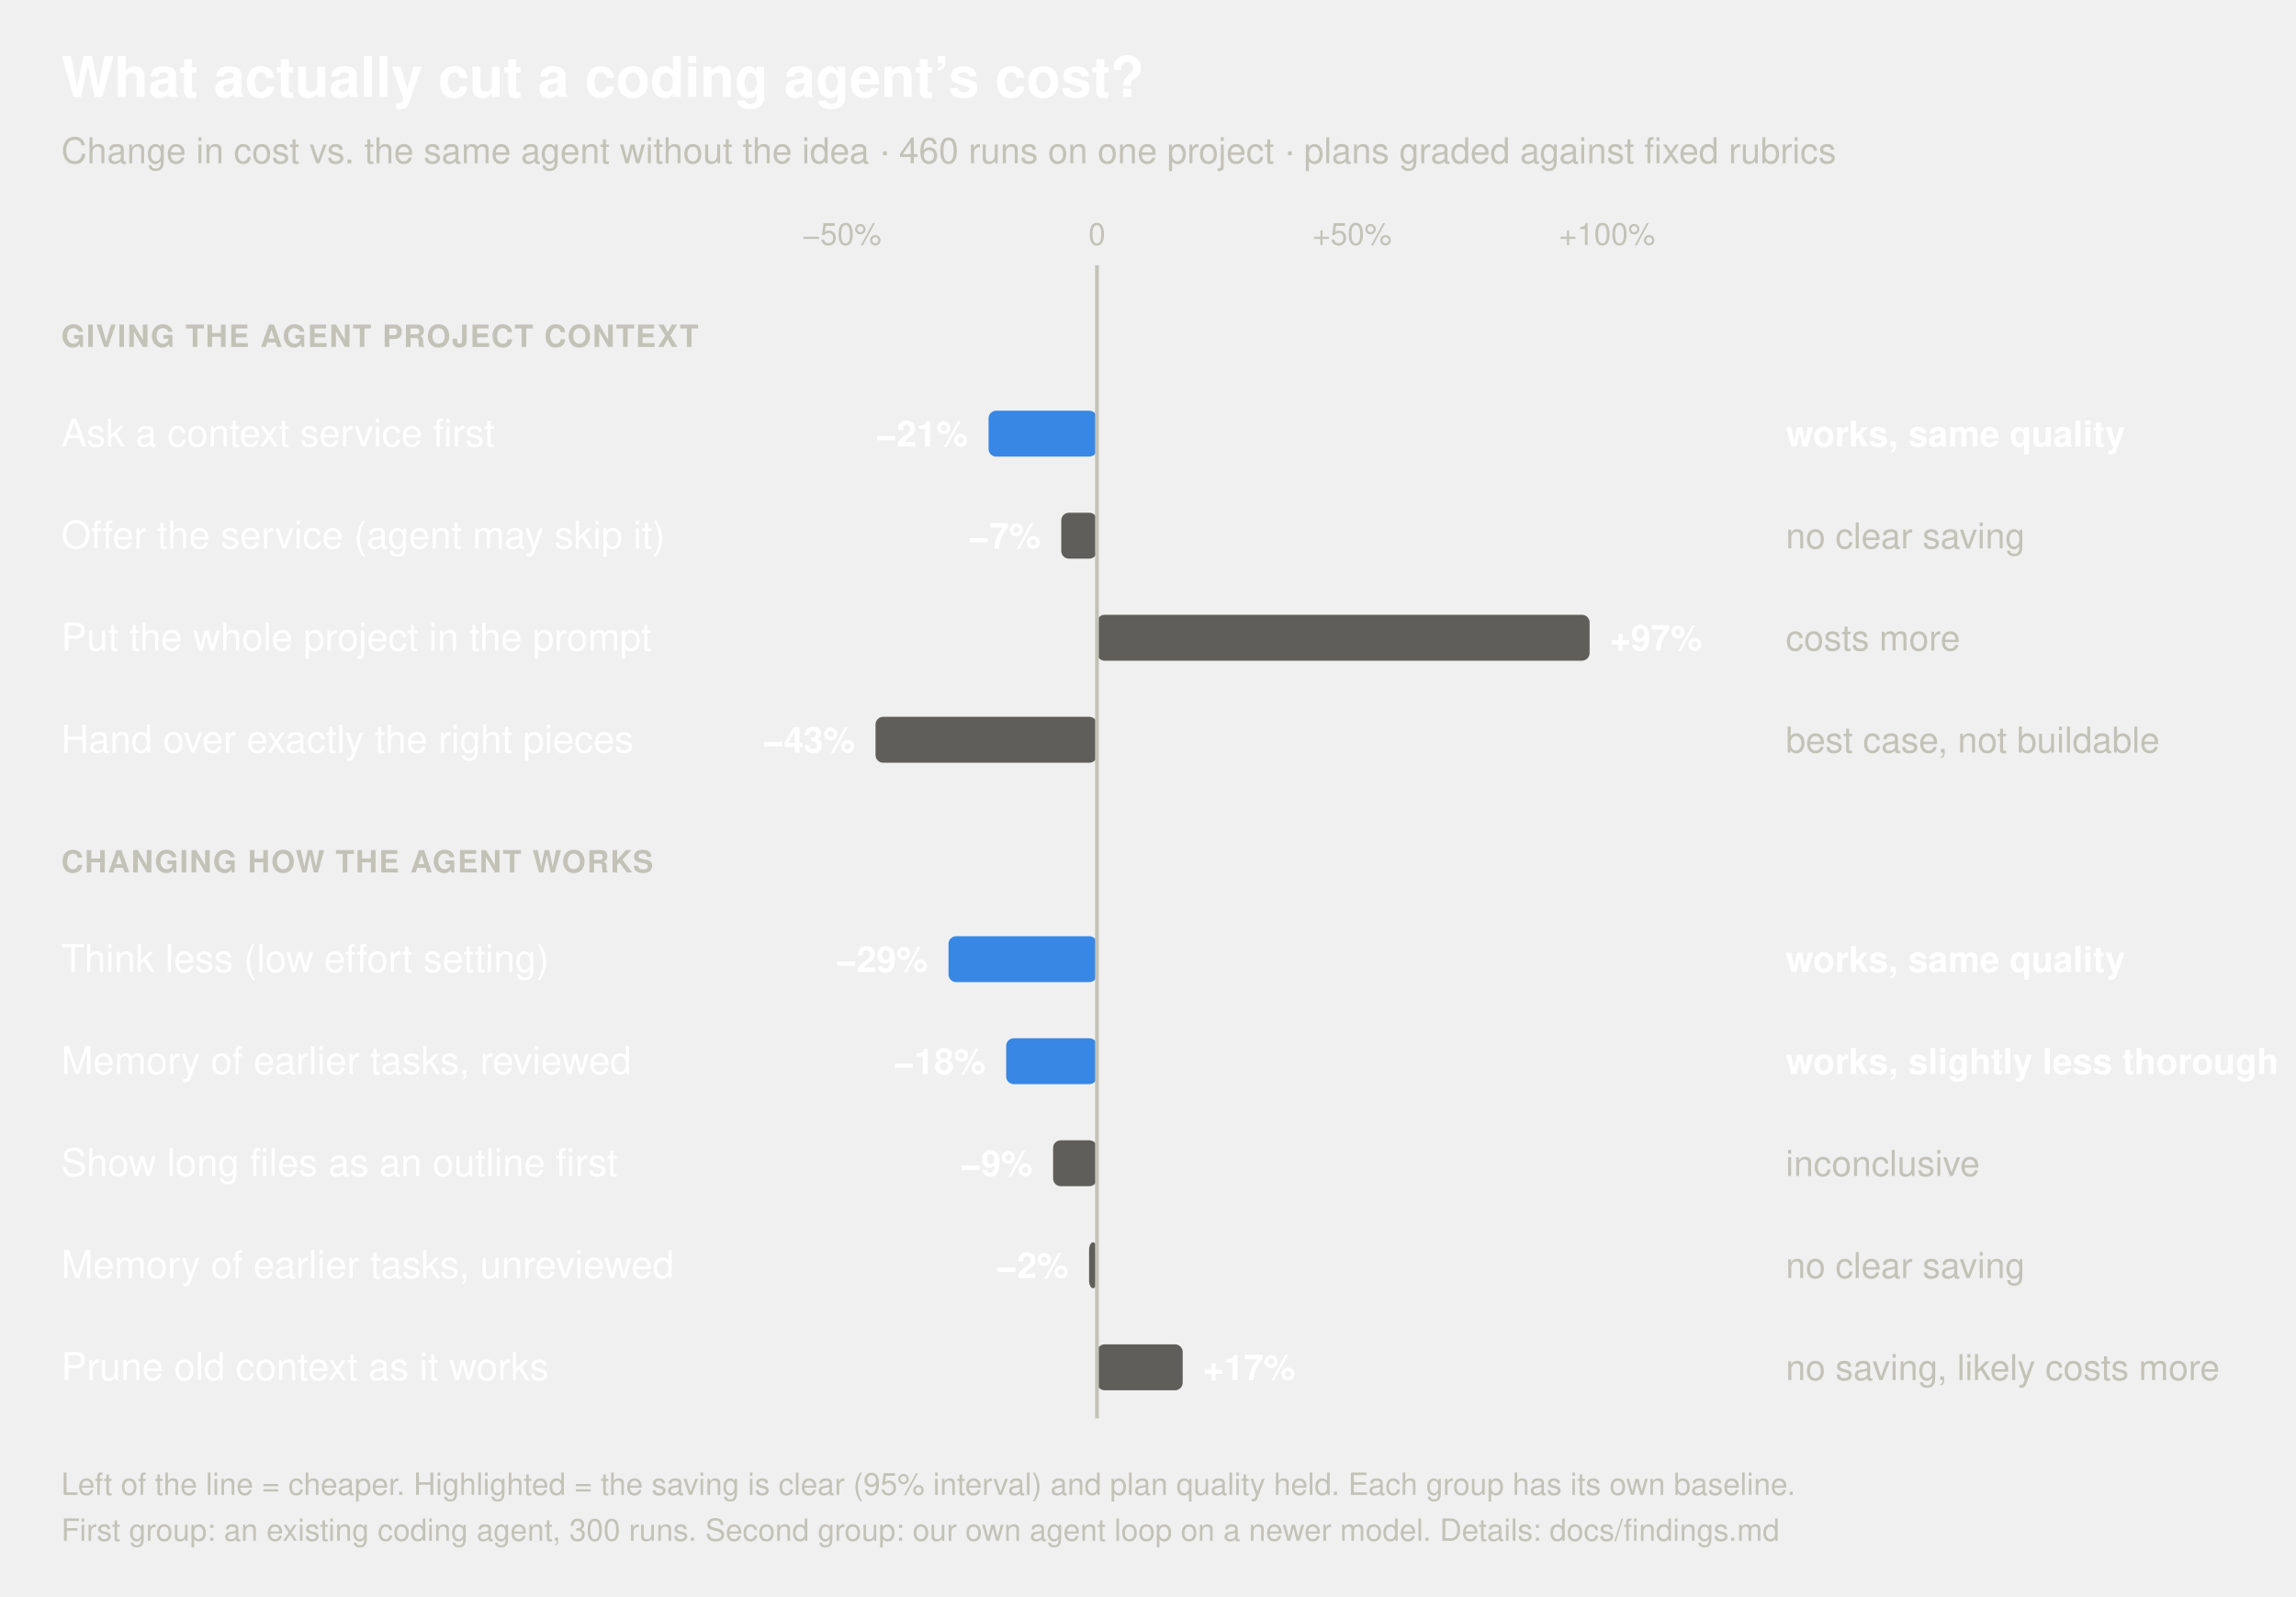
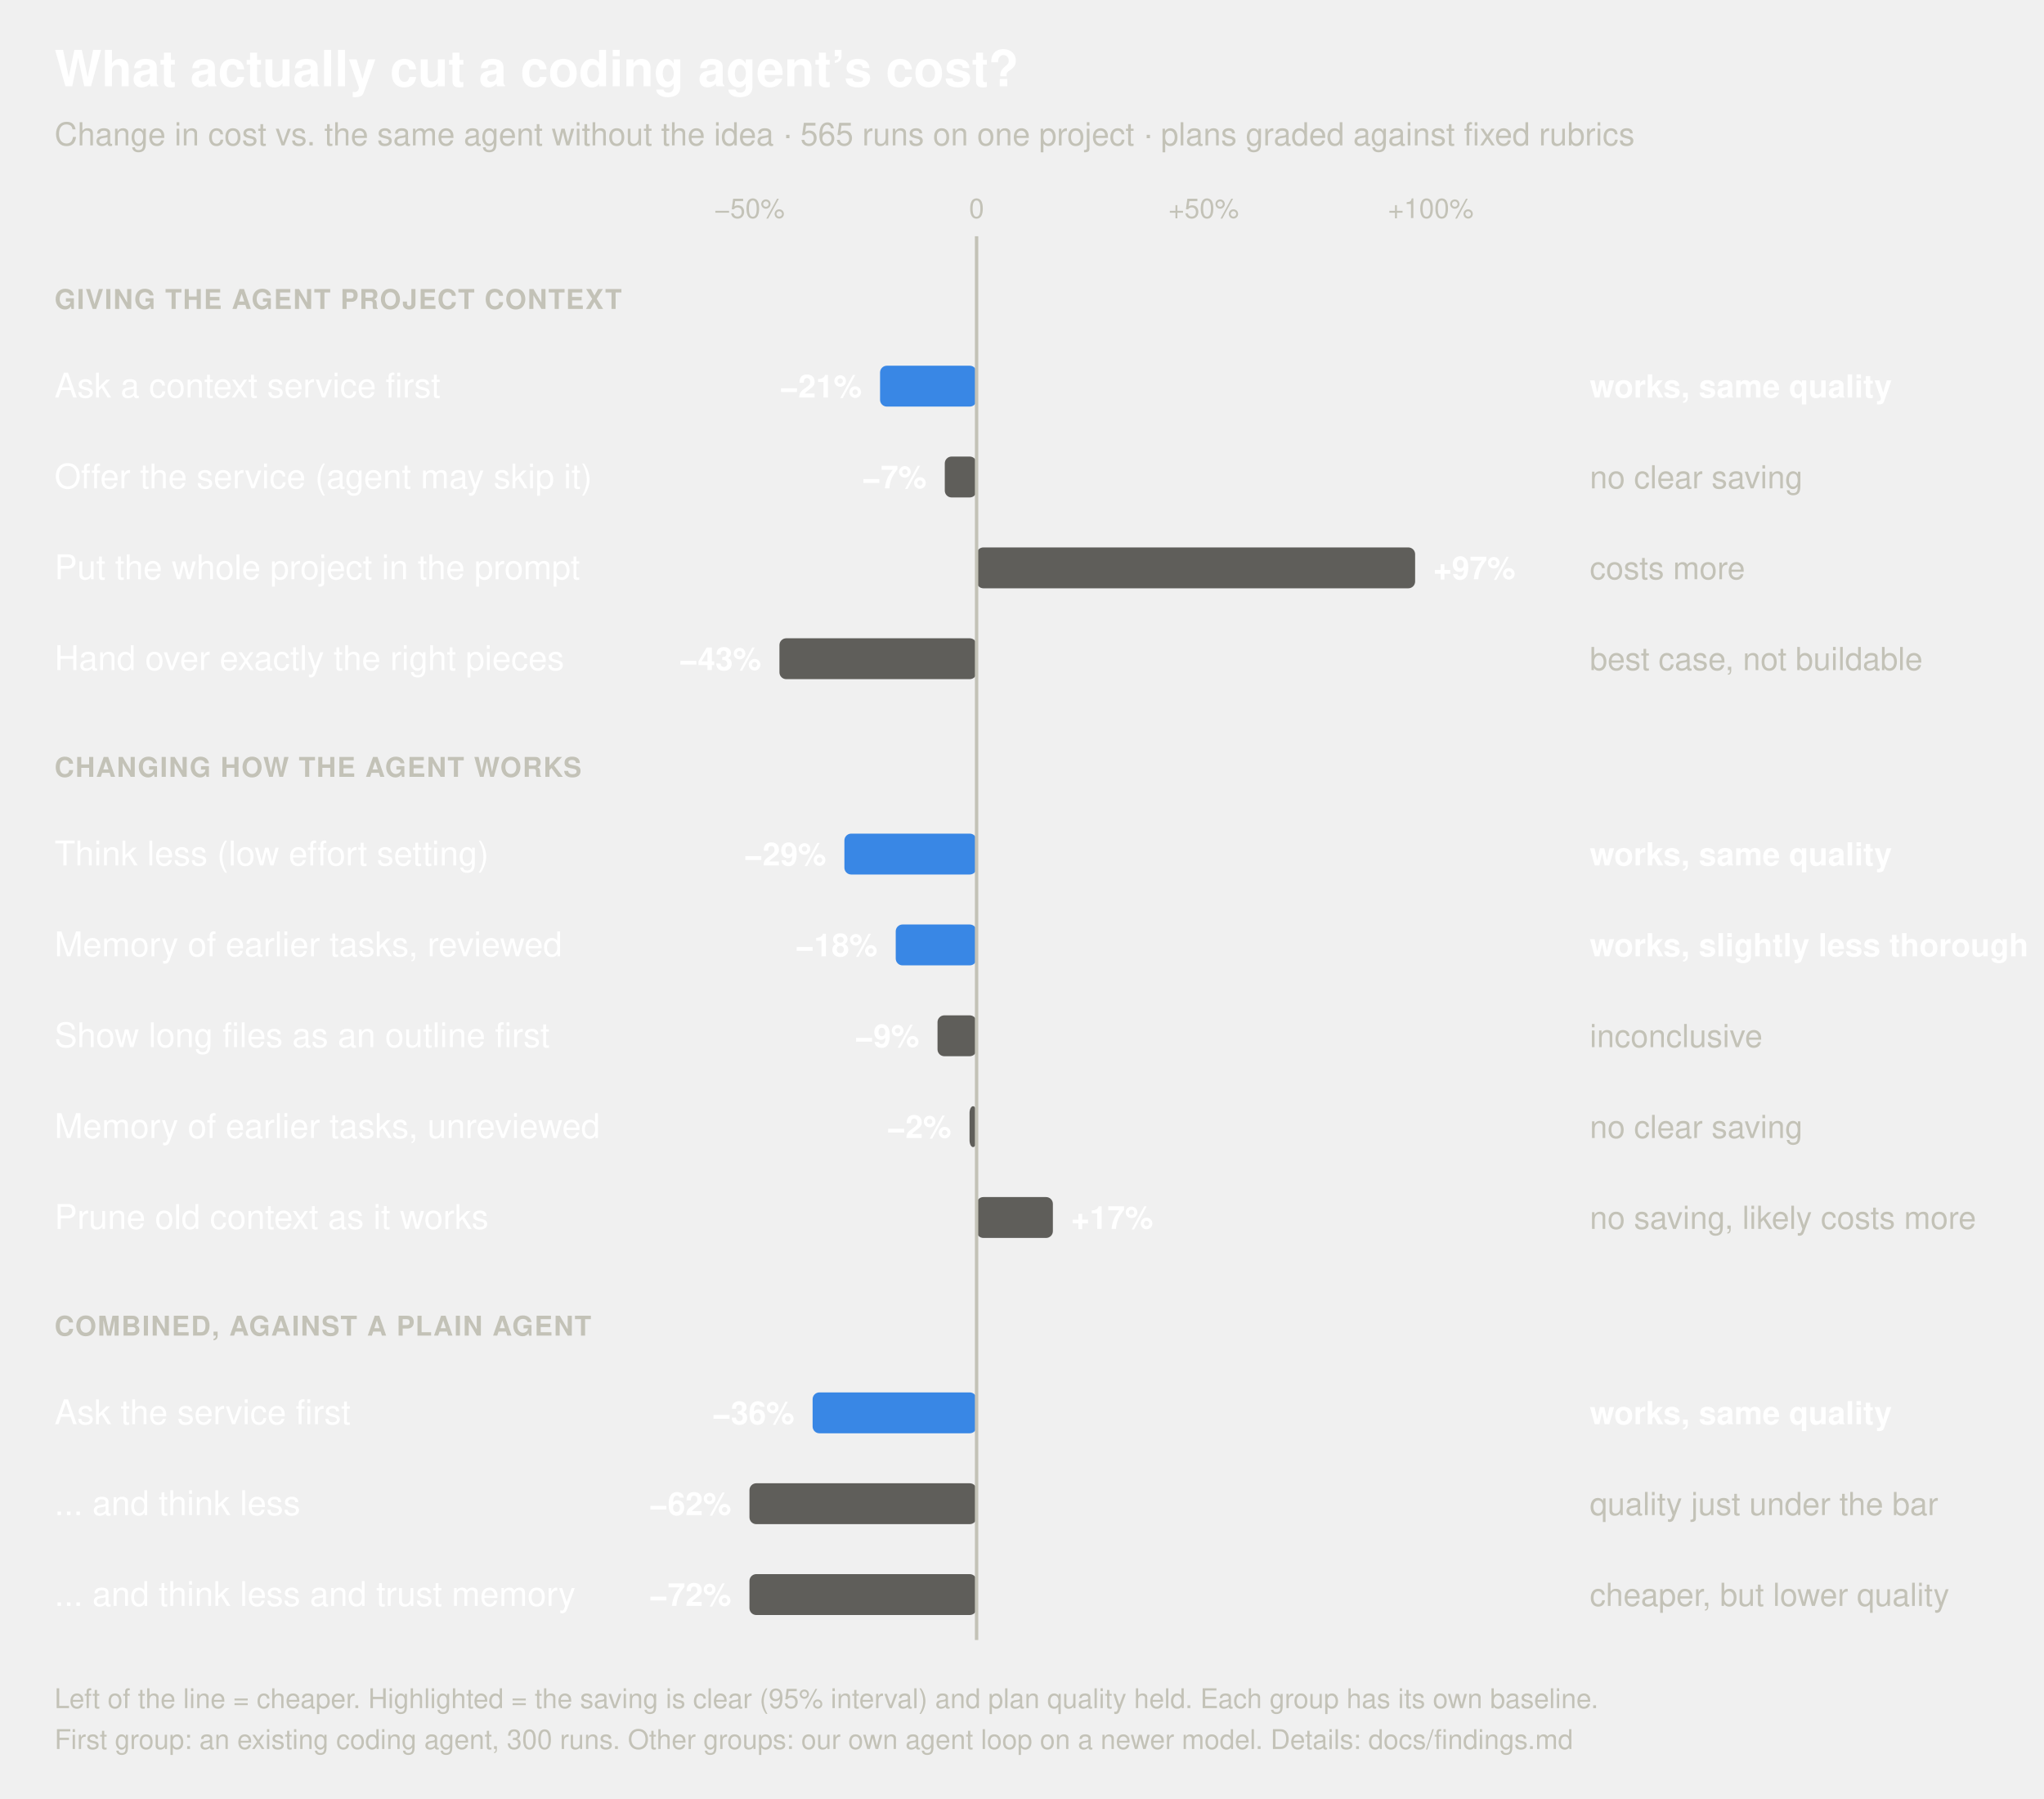
- <svg xmlns="http://www.w3.org/2000/svg" width="900" height="626" viewBox="0 0 900 626" role="img" aria-labelledby="t d">
+ <svg xmlns="http://www.w3.org/2000/svg" width="900" height="792" viewBox="0 0 900 792" role="img" aria-labelledby="t d">
  <text x="24" y="38" fill="#ffffff" font-size="22" font-weight="600" font-family="-apple-system,Segoe UI,Helvetica,Arial,sans-serif">What actually cut a coding agent’s cost?</text>
-   <text x="24" y="64" fill="#c3c2b7" font-size="14" font-family="-apple-system,Segoe UI,Helvetica,Arial,sans-serif">Change in cost vs. the same agent without the idea · 460 runs on one project · plans graded against fixed rubrics</text>
+   <text x="24" y="64" fill="#c3c2b7" font-size="14" font-family="-apple-system,Segoe UI,Helvetica,Arial,sans-serif">Change in cost vs. the same agent without the idea · 565 runs on one project · plans graded against fixed rubrics</text>
  <text x="330.0" y="96" fill="#c3c2b7" font-size="12" text-anchor="middle" font-family="-apple-system,Segoe UI,Helvetica,Arial,sans-serif">−50%</text>
  <text x="430.0" y="96" fill="#c3c2b7" font-size="12" text-anchor="middle" font-family="-apple-system,Segoe UI,Helvetica,Arial,sans-serif">0</text>
  <text x="530.0" y="96" fill="#c3c2b7" font-size="12" text-anchor="middle" font-family="-apple-system,Segoe UI,Helvetica,Arial,sans-serif">+50%</text>
  <text x="630.0" y="96" fill="#c3c2b7" font-size="12" text-anchor="middle" font-family="-apple-system,Segoe UI,Helvetica,Arial,sans-serif">+100%</text>
  <text x="24" y="136.0" fill="#c3c2b7" font-size="12" font-weight="600" letter-spacing="0.5" font-family="-apple-system,Segoe UI,Helvetica,Arial,sans-serif">GIVING THE AGENT PROJECT CONTEXT</text>
  <text x="24" y="175.0" fill="#ffffff" font-size="15" font-family="-apple-system,Segoe UI,Helvetica,Arial,sans-serif">Ask a context service first</text>
  <rect x="387.5" y="161.0" width="42.5" height="18" rx="3" fill="#3987e5" />
  <text x="379.5" y="175.0" fill="#ffffff" font-size="14" font-weight="600" text-anchor="end" font-family="-apple-system,Segoe UI,Helvetica,Arial,sans-serif">−21%</text>
  <text x="700" y="175.0" fill="#ffffff" font-size="14" font-weight="600" font-family="-apple-system,Segoe UI,Helvetica,Arial,sans-serif">works, same quality</text>
  <text x="24" y="215.0" fill="#ffffff" font-size="15" font-family="-apple-system,Segoe UI,Helvetica,Arial,sans-serif">Offer the service (agent may skip it)</text>
  <rect x="416.0" y="201.0" width="14.0" height="18" rx="3" fill="#5f5e5a" />
  <text x="408.0" y="215.0" fill="#ffffff" font-size="14" font-weight="600" text-anchor="end" font-family="-apple-system,Segoe UI,Helvetica,Arial,sans-serif">−7%</text>
  <text x="700" y="215.0" fill="#c3c2b7" font-size="14" font-weight="400" font-family="-apple-system,Segoe UI,Helvetica,Arial,sans-serif">no clear saving</text>
  <text x="24" y="255.0" fill="#ffffff" font-size="15" font-family="-apple-system,Segoe UI,Helvetica,Arial,sans-serif">Put the whole project in the prompt</text>
  <rect x="430.0" y="241.0" width="193.1" height="18" rx="3" fill="#5f5e5a" />
  <text x="631.1" y="255.0" fill="#ffffff" font-size="14" font-weight="600" text-anchor="start" font-family="-apple-system,Segoe UI,Helvetica,Arial,sans-serif">+97%</text>
  <text x="700" y="255.0" fill="#c3c2b7" font-size="14" font-weight="400" font-family="-apple-system,Segoe UI,Helvetica,Arial,sans-serif">costs more</text>
  <text x="24" y="295.0" fill="#ffffff" font-size="15" font-family="-apple-system,Segoe UI,Helvetica,Arial,sans-serif">Hand over exactly the right pieces</text>
  <rect x="343.2" y="281.0" width="86.8" height="18" rx="3" fill="#5f5e5a" />
  <text x="335.2" y="295.0" fill="#ffffff" font-size="14" font-weight="600" text-anchor="end" font-family="-apple-system,Segoe UI,Helvetica,Arial,sans-serif">−43%</text>
  <text x="700" y="295.0" fill="#c3c2b7" font-size="14" font-weight="400" font-family="-apple-system,Segoe UI,Helvetica,Arial,sans-serif">best case, not buildable</text>
  <text x="24" y="342.0" fill="#c3c2b7" font-size="12" font-weight="600" letter-spacing="0.5" font-family="-apple-system,Segoe UI,Helvetica,Arial,sans-serif">CHANGING HOW THE AGENT WORKS</text>
  <text x="24" y="381.0" fill="#ffffff" font-size="15" font-family="-apple-system,Segoe UI,Helvetica,Arial,sans-serif">Think less (low effort setting)</text>
  <rect x="371.8" y="367.0" width="58.2" height="18" rx="3" fill="#3987e5" />
  <text x="363.8" y="381.0" fill="#ffffff" font-size="14" font-weight="600" text-anchor="end" font-family="-apple-system,Segoe UI,Helvetica,Arial,sans-serif">−29%</text>
  <text x="700" y="381.0" fill="#ffffff" font-size="14" font-weight="600" font-family="-apple-system,Segoe UI,Helvetica,Arial,sans-serif">works, same quality</text>
  <text x="24" y="421.0" fill="#ffffff" font-size="15" font-family="-apple-system,Segoe UI,Helvetica,Arial,sans-serif">Memory of earlier tasks, reviewed</text>
  <rect x="394.4" y="407.0" width="35.6" height="18" rx="3" fill="#3987e5" />
  <text x="386.4" y="421.0" fill="#ffffff" font-size="14" font-weight="600" text-anchor="end" font-family="-apple-system,Segoe UI,Helvetica,Arial,sans-serif">−18%</text>
  <text x="700" y="421.0" fill="#ffffff" font-size="14" font-weight="600" font-family="-apple-system,Segoe UI,Helvetica,Arial,sans-serif">works, slightly less thorough</text>
  <text x="24" y="461.0" fill="#ffffff" font-size="15" font-family="-apple-system,Segoe UI,Helvetica,Arial,sans-serif">Show long files as an outline first</text>
  <rect x="412.8" y="447.0" width="17.2" height="18" rx="3" fill="#5f5e5a" />
  <text x="404.8" y="461.0" fill="#ffffff" font-size="14" font-weight="600" text-anchor="end" font-family="-apple-system,Segoe UI,Helvetica,Arial,sans-serif">−9%</text>
  <text x="700" y="461.0" fill="#c3c2b7" font-size="14" font-weight="400" font-family="-apple-system,Segoe UI,Helvetica,Arial,sans-serif">inconclusive</text>
  <text x="24" y="501.0" fill="#ffffff" font-size="15" font-family="-apple-system,Segoe UI,Helvetica,Arial,sans-serif">Memory of earlier tasks, unreviewed</text>
  <rect x="426.9" y="487.0" width="3.1" height="18" rx="3" fill="#5f5e5a" />
  <text x="418.9" y="501.0" fill="#ffffff" font-size="14" font-weight="600" text-anchor="end" font-family="-apple-system,Segoe UI,Helvetica,Arial,sans-serif">−2%</text>
  <text x="700" y="501.0" fill="#c3c2b7" font-size="14" font-weight="400" font-family="-apple-system,Segoe UI,Helvetica,Arial,sans-serif">no clear saving</text>
  <text x="24" y="541.0" fill="#ffffff" font-size="15" font-family="-apple-system,Segoe UI,Helvetica,Arial,sans-serif">Prune old context as it works</text>
  <rect x="430.0" y="527.0" width="33.6" height="18" rx="3" fill="#5f5e5a" />
  <text x="471.6" y="541.0" fill="#ffffff" font-size="14" font-weight="600" text-anchor="start" font-family="-apple-system,Segoe UI,Helvetica,Arial,sans-serif">+17%</text>
  <text x="700" y="541.0" fill="#c3c2b7" font-size="14" font-weight="400" font-family="-apple-system,Segoe UI,Helvetica,Arial,sans-serif">no saving, likely costs more</text>
-   <line x1="430.0" y1="104" x2="430.0" y2="556" stroke="#c3c2b7" stroke-width="1.5" />
-   <text x="24" y="586" fill="#c3c2b7" font-size="12" font-family="-apple-system,Segoe UI,Helvetica,Arial,sans-serif">Left of the line = cheaper. Highlighted = the saving is clear (95% interval) and plan quality held. Each group has its own baseline.</text>
-   <text x="24" y="604" fill="#c3c2b7" font-size="12" font-family="-apple-system,Segoe UI,Helvetica,Arial,sans-serif">First group: an existing coding agent, 300 runs. Second group: our own agent loop on a newer model. Details: docs/findings.md</text>
+   <text x="24" y="588.0" fill="#c3c2b7" font-size="12" font-weight="600" letter-spacing="0.5" font-family="-apple-system,Segoe UI,Helvetica,Arial,sans-serif">COMBINED, AGAINST A PLAIN AGENT</text>
+   <text x="24" y="627.0" fill="#ffffff" font-size="15" font-family="-apple-system,Segoe UI,Helvetica,Arial,sans-serif">Ask the service first</text>
+   <rect x="357.8" y="613.0" width="72.2" height="18" rx="3" fill="#3987e5" />
+   <text x="349.8" y="627.0" fill="#ffffff" font-size="14" font-weight="600" text-anchor="end" font-family="-apple-system,Segoe UI,Helvetica,Arial,sans-serif">−36%</text>
+   <text x="700" y="627.0" fill="#ffffff" font-size="14" font-weight="600" font-family="-apple-system,Segoe UI,Helvetica,Arial,sans-serif">works, same quality</text>
+   <text x="24" y="667.0" fill="#ffffff" font-size="15" font-family="-apple-system,Segoe UI,Helvetica,Arial,sans-serif">... and think less</text>
+   <rect x="330.0" y="653.0" width="100.0" height="18" rx="3" fill="#5f5e5a" />
+   <text x="322.0" y="667.0" fill="#ffffff" font-size="14" font-weight="600" text-anchor="end" font-family="-apple-system,Segoe UI,Helvetica,Arial,sans-serif">−62%</text>
+   <text x="700" y="667.0" fill="#c3c2b7" font-size="14" font-weight="400" font-family="-apple-system,Segoe UI,Helvetica,Arial,sans-serif">quality just under the bar</text>
+   <text x="24" y="707.0" fill="#ffffff" font-size="15" font-family="-apple-system,Segoe UI,Helvetica,Arial,sans-serif">... and think less and trust memory</text>
+   <rect x="330.0" y="693.0" width="100.0" height="18" rx="3" fill="#5f5e5a" />
+   <text x="322.0" y="707.0" fill="#ffffff" font-size="14" font-weight="600" text-anchor="end" font-family="-apple-system,Segoe UI,Helvetica,Arial,sans-serif">−72%</text>
+   <text x="700" y="707.0" fill="#c3c2b7" font-size="14" font-weight="400" font-family="-apple-system,Segoe UI,Helvetica,Arial,sans-serif">cheaper, but lower quality</text>
+   <line x1="430.0" y1="104" x2="430.0" y2="722" stroke="#c3c2b7" stroke-width="1.5" />
+   <text x="24" y="752" fill="#c3c2b7" font-size="12" font-family="-apple-system,Segoe UI,Helvetica,Arial,sans-serif">Left of the line = cheaper. Highlighted = the saving is clear (95% interval) and plan quality held. Each group has its own baseline.</text>
+   <text x="24" y="770" fill="#c3c2b7" font-size="12" font-family="-apple-system,Segoe UI,Helvetica,Arial,sans-serif">First group: an existing coding agent, 300 runs. Other groups: our own agent loop on a newer model. Details: docs/findings.md</text>
</svg>
